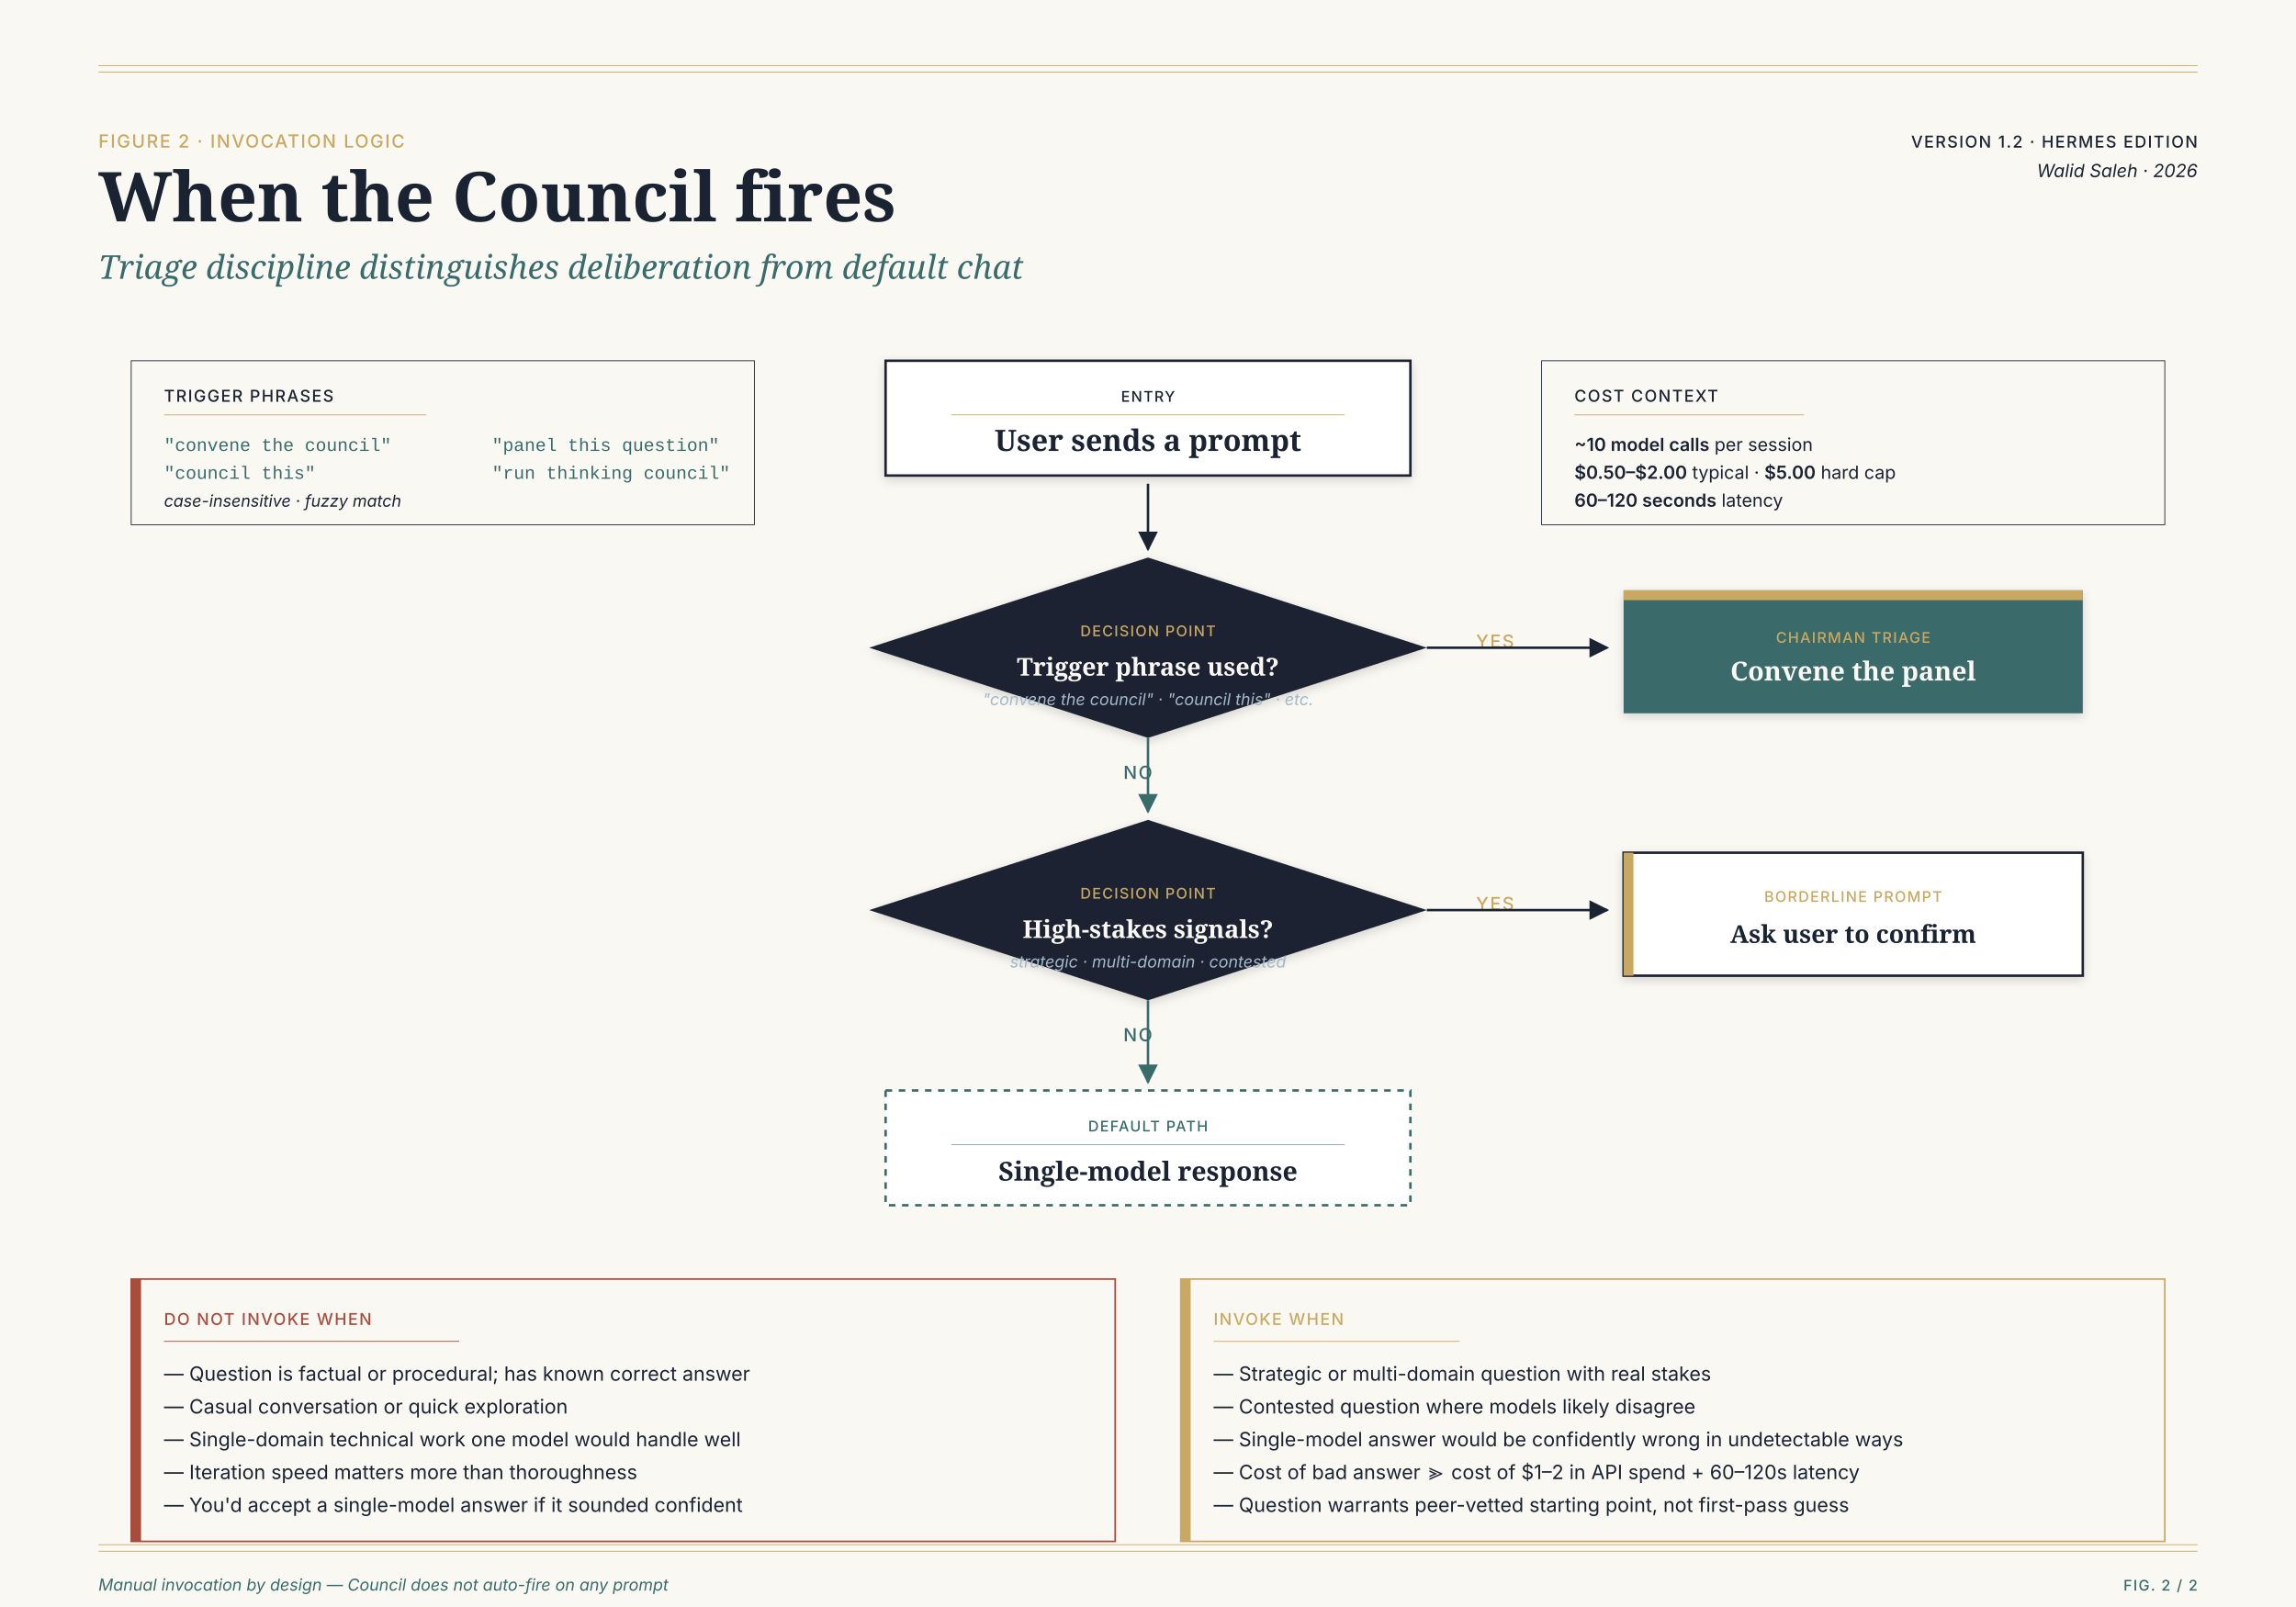
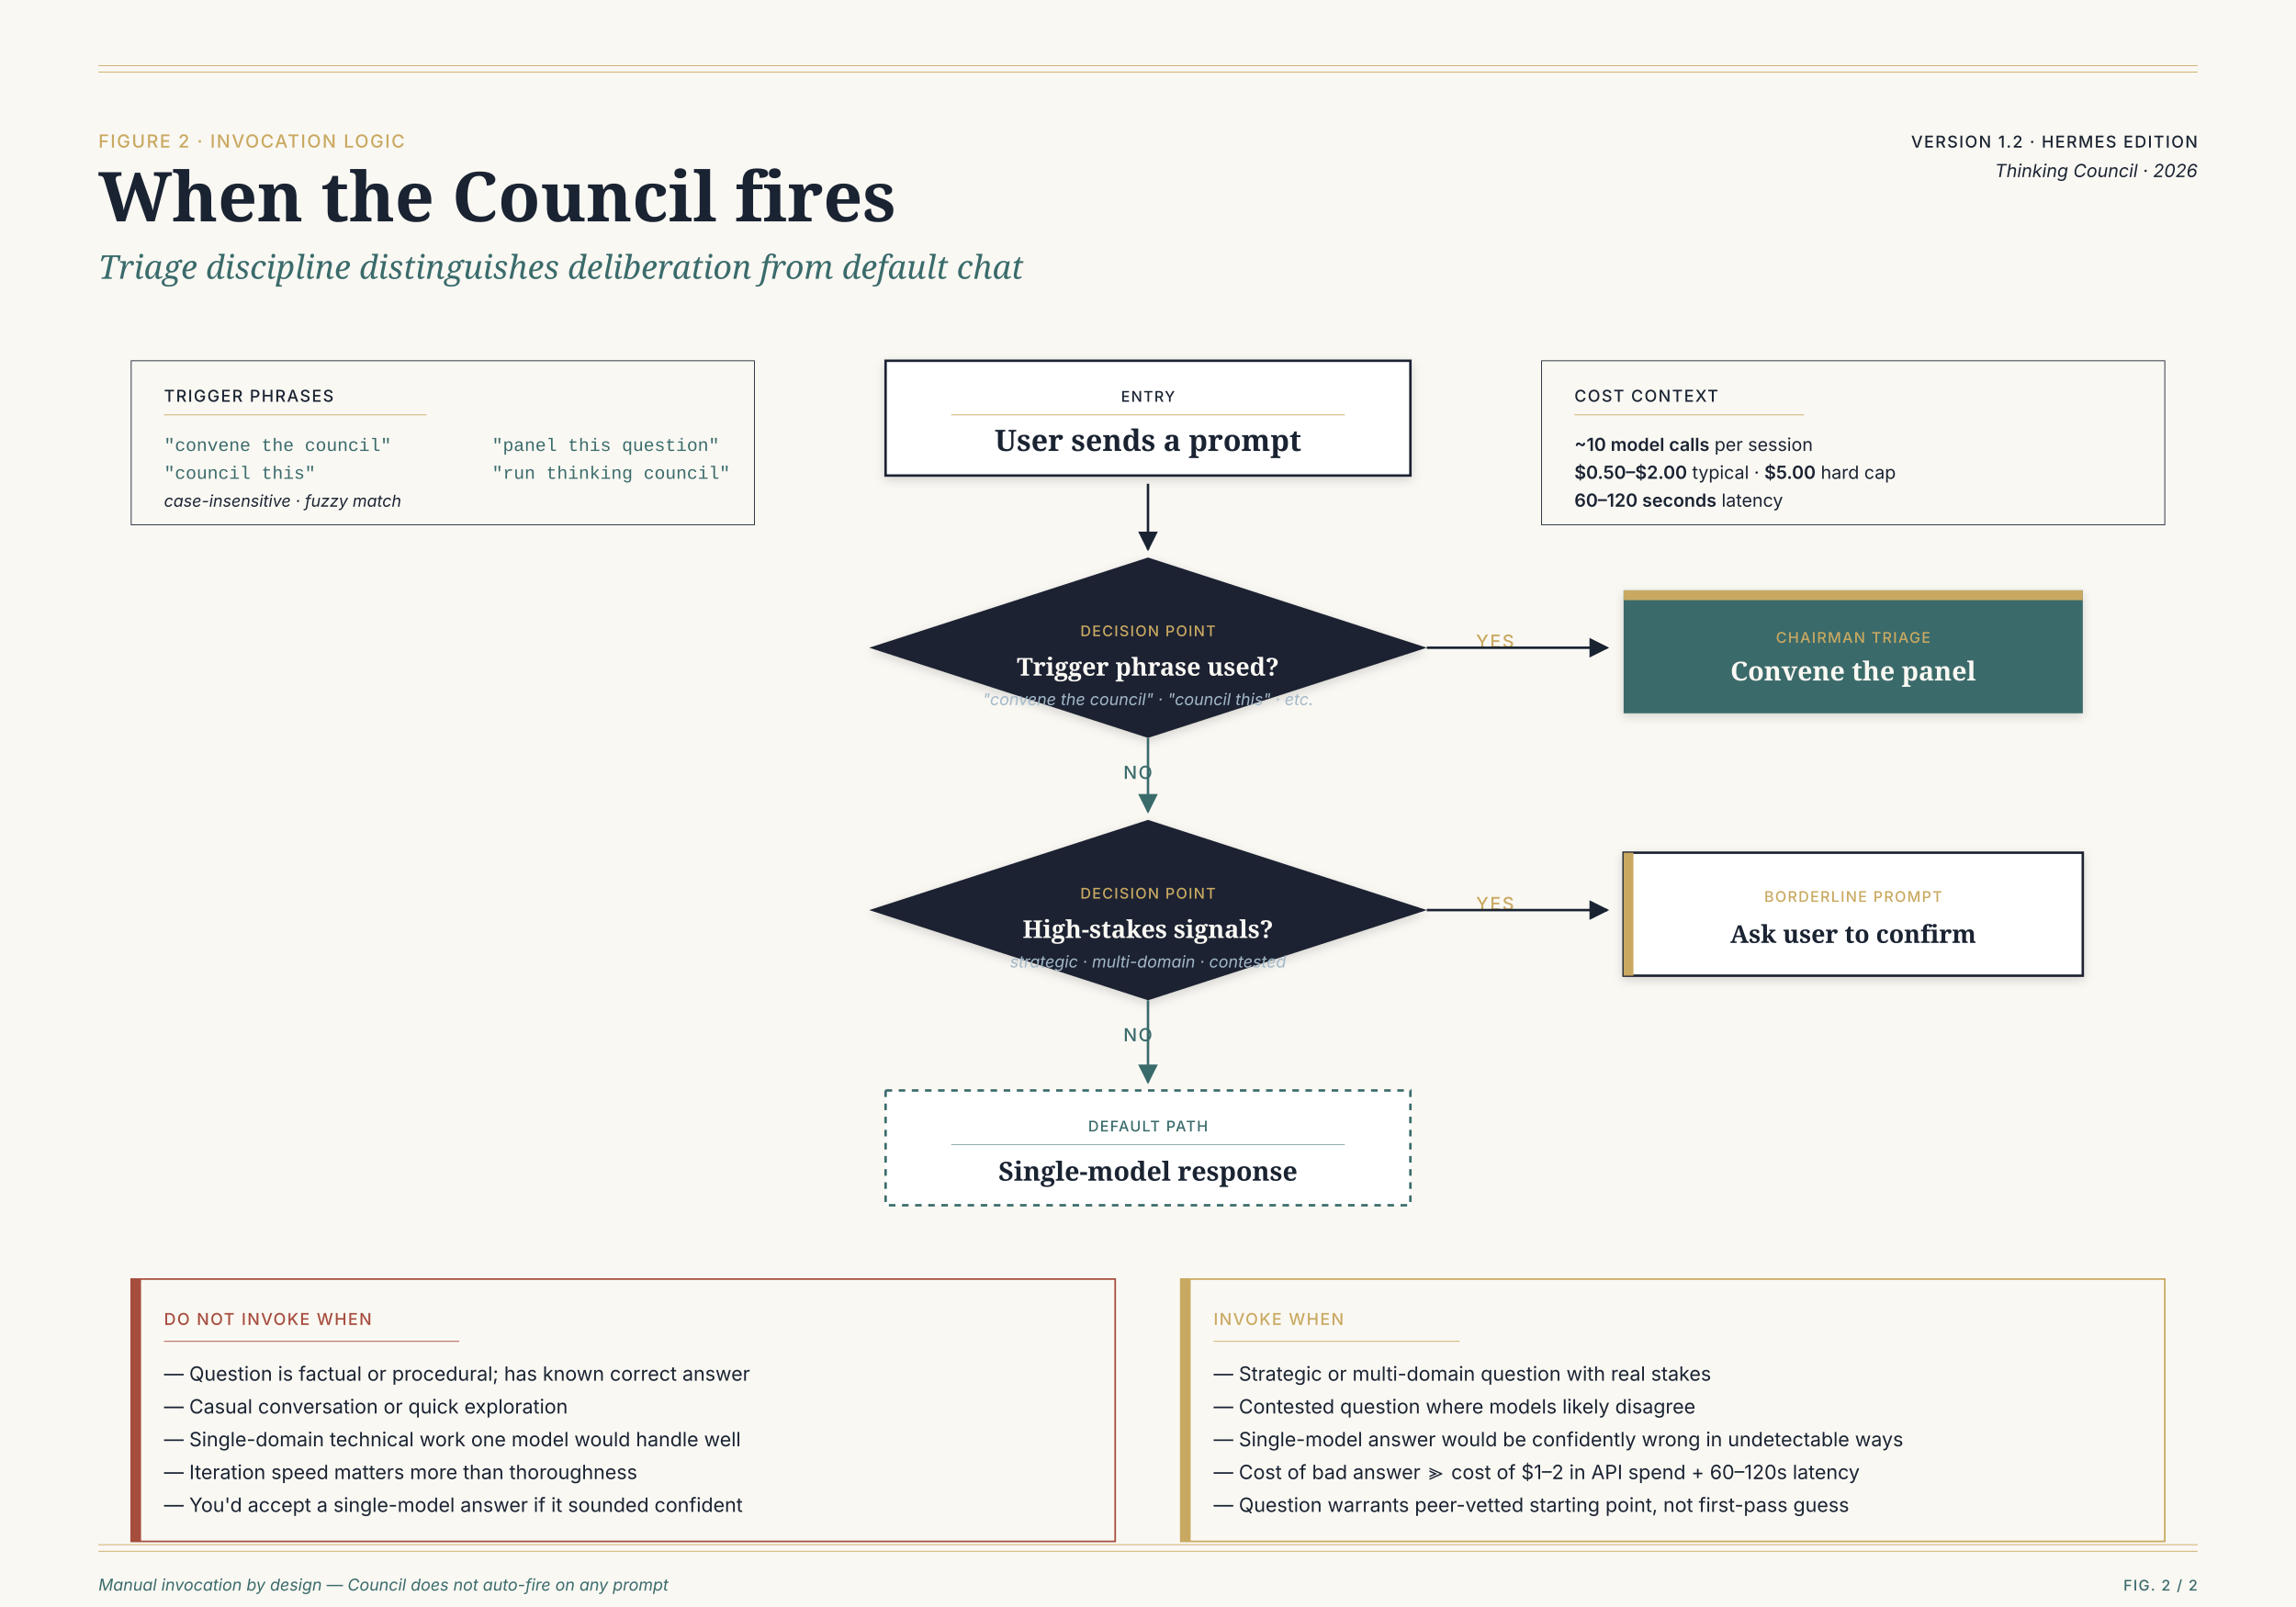
<svg xmlns="http://www.w3.org/2000/svg" viewBox="0 0 1400 980" font-family="'Cormorant Garamond', 'EB Garamond', Georgia, serif">
  <defs>
    <style>
      .title { font-family: 'Cormorant Garamond', 'EB Garamond', Georgia, serif; font-weight: 600; }
      .subtitle { font-family: 'Cormorant Garamond', 'EB Garamond', Georgia, serif; font-style: italic; }
      .body { font-family: 'Inter', 'Helvetica Neue', sans-serif; }
      .mono { font-family: 'JetBrains Mono', 'Courier New', monospace; }
      .label { font-family: 'Inter', 'Helvetica Neue', sans-serif; font-weight: 500; letter-spacing: 0.08em; text-transform: uppercase; }
    </style>
    <filter id="card-shadow-2" x="-20%" y="-20%" width="140%" height="140%">
      <feGaussianBlur in="SourceAlpha" stdDeviation="3" />
      <feOffset dx="0" dy="2" result="offsetblur" />
      <feComponentTransfer>
        <feFuncA type="linear" slope="0.15" />
      </feComponentTransfer>
      <feMerge>
        <feMergeNode />
        <feMergeNode in="SourceGraphic" />
      </feMerge>
    </filter>
    <marker id="arrow-2" viewBox="0 0 10 10" refX="9" refY="5" markerWidth="8" markerHeight="8" orient="auto">
      <path d="M 0 0 L 10 5 L 0 10 z" fill="#1a2332" />
    </marker>
    <marker id="arrow-teal" viewBox="0 0 10 10" refX="9" refY="5" markerWidth="8" markerHeight="8" orient="auto">
      <path d="M 0 0 L 10 5 L 0 10 z" fill="#3a6b6b" />
    </marker>
    <marker id="arrow-coral" viewBox="0 0 10 10" refX="9" refY="5" markerWidth="8" markerHeight="8" orient="auto">
      <path d="M 0 0 L 10 5 L 0 10 z" fill="#a64d3e" />
    </marker>
  </defs>
  <rect width="1400" height="980" fill="#faf8f3" />
  <line x1="60" y1="40" x2="1340" y2="40" stroke="#c9a961" stroke-width="0.5" />
  <line x1="60" y1="44" x2="1340" y2="44" stroke="#c9a961" stroke-width="0.5" />
  <text x="60" y="90" class="label" font-size="11" fill="#c9a961" letter-spacing="0.2em">FIGURE 2 · INVOCATION LOGIC</text>
  <text x="60" y="135" class="title" font-size="42" fill="#1a2332">When the Council fires</text>
  <text x="60" y="170" class="subtitle" font-size="20" fill="#3a6b6b">Triage discipline distinguishes deliberation from default chat</text>
  <text x="1340" y="90" class="label" font-size="10" fill="#1a2332" text-anchor="end" letter-spacing="0.15em">VERSION 1.2 · HERMES EDITION</text>
-   <text x="1340" y="108" class="body" font-size="11" fill="#1a2332" text-anchor="end" font-style="italic">Walid Saleh · 2026</text>
+   <text x="1340" y="108" class="body" font-size="11" fill="#1a2332" text-anchor="end" font-style="italic">Thinking Council · 2026</text>
  <g transform="translate(540, 220)">
    <rect x="0" y="0" width="320" height="70" fill="#ffffff" stroke="#1a2332" stroke-width="1.5" filter="url(#card-shadow-2)" />
    <text x="160" y="25" class="label" font-size="9" fill="#1a2332" text-anchor="middle">ENTRY</text>
    <line x1="40" y1="33" x2="280" y2="33" stroke="#c9a961" stroke-width="0.5" />
    <text x="160" y="55" class="title" font-size="18" fill="#1a2332" text-anchor="middle">User sends a prompt</text>
  </g>
  <line x1="700" y1="295" x2="700" y2="335" stroke="#1a2332" stroke-width="1.5" marker-end="url(#arrow-2)" />
  <g transform="translate(530, 340)">
    <polygon points="170,0 340,55 170,110 0,55" fill="#1a2332" filter="url(#card-shadow-2)" />
    <text x="170" y="48" class="label" font-size="9" fill="#c9a961" text-anchor="middle">DECISION POINT</text>
    <text x="170" y="72" class="title" font-size="15" fill="#faf8f3" text-anchor="middle">Trigger phrase used?</text>
    <text x="170" y="90" class="body" font-size="10" fill="#a3b8c8" text-anchor="middle" font-style="italic">"convene the council" · "council this" · etc.</text>
  </g>
  <text x="900" y="395" class="label" font-size="11" fill="#c9a961" letter-spacing="0.15em">YES</text>
  <line x1="870" y1="395" x2="980" y2="395" stroke="#1a2332" stroke-width="1.5" marker-end="url(#arrow-2)" />
  <text x="685" y="475" class="label" font-size="11" fill="#3a6b6b" letter-spacing="0.15em">NO</text>
  <line x1="700" y1="450" x2="700" y2="495" stroke="#3a6b6b" stroke-width="1.5" marker-end="url(#arrow-teal)" />
  <g transform="translate(990, 360)">
    <rect x="0" y="0" width="280" height="75" fill="#3a6b6b" filter="url(#card-shadow-2)" />
    <rect x="0" y="0" width="280" height="6" fill="#c9a961" />
    <text x="140" y="32" class="label" font-size="9" fill="#c9a961" text-anchor="middle">CHAIRMAN TRIAGE</text>
    <text x="140" y="55" class="title" font-size="16" fill="#faf8f3" text-anchor="middle">Convene the panel</text>
  </g>
  <g transform="translate(530, 500)">
    <polygon points="170,0 340,55 170,110 0,55" fill="#1a2332" filter="url(#card-shadow-2)" />
    <text x="170" y="48" class="label" font-size="9" fill="#c9a961" text-anchor="middle">DECISION POINT</text>
    <text x="170" y="72" class="title" font-size="15" fill="#faf8f3" text-anchor="middle">High-stakes signals?</text>
    <text x="170" y="90" class="body" font-size="10" fill="#a3b8c8" text-anchor="middle" font-style="italic">strategic · multi-domain · contested</text>
  </g>
  <text x="900" y="555" class="label" font-size="11" fill="#c9a961" letter-spacing="0.15em">YES</text>
  <line x1="870" y1="555" x2="980" y2="555" stroke="#1a2332" stroke-width="1.5" marker-end="url(#arrow-2)" />
  <g transform="translate(990, 520)">
    <rect x="0" y="0" width="280" height="75" fill="#ffffff" stroke="#1a2332" stroke-width="1.5" filter="url(#card-shadow-2)" />
    <rect x="0" y="0" width="6" height="75" fill="#c9a961" />
    <text x="140" y="30" class="label" font-size="9" fill="#c9a961" text-anchor="middle">BORDERLINE PROMPT</text>
    <text x="140" y="55" class="title" font-size="15" fill="#1a2332" text-anchor="middle">Ask user to confirm</text>
  </g>
  <text x="685" y="635" class="label" font-size="11" fill="#3a6b6b" letter-spacing="0.15em">NO</text>
  <line x1="700" y1="610" x2="700" y2="660" stroke="#3a6b6b" stroke-width="1.5" marker-end="url(#arrow-teal)" />
  <g transform="translate(540, 665)">
    <rect x="0" y="0" width="320" height="70" fill="#ffffff" stroke="#3a6b6b" stroke-width="1.5" stroke-dasharray="4,4" />
    <text x="160" y="25" class="label" font-size="9" fill="#3a6b6b" text-anchor="middle">DEFAULT PATH</text>
    <line x1="40" y1="33" x2="280" y2="33" stroke="#3a6b6b" stroke-width="0.3" />
    <text x="160" y="55" class="title" font-size="16" fill="#1a2332" text-anchor="middle">Single-model response</text>
  </g>
  <g transform="translate(80, 780)">
    <rect x="0" y="0" width="600" height="160" fill="#faf8f3" stroke="#a64d3e" stroke-width="1" />
    <rect x="0" y="0" width="6" height="160" fill="#a64d3e" />
    <text x="20" y="28" class="label" font-size="10" fill="#a64d3e" letter-spacing="0.15em">DO NOT INVOKE WHEN</text>
    <line x1="20" y1="38" x2="200" y2="38" stroke="#a64d3e" stroke-width="0.5" />
    <text x="20" y="62" class="body" font-size="12" fill="#1a2332">— Question is factual or procedural; has known correct answer</text>
    <text x="20" y="82" class="body" font-size="12" fill="#1a2332">— Casual conversation or quick exploration</text>
    <text x="20" y="102" class="body" font-size="12" fill="#1a2332">— Single-domain technical work one model would handle well</text>
    <text x="20" y="122" class="body" font-size="12" fill="#1a2332">— Iteration speed matters more than thoroughness</text>
    <text x="20" y="142" class="body" font-size="12" fill="#1a2332">— You'd accept a single-model answer if it sounded confident</text>
  </g>
  <g transform="translate(720, 780)">
    <rect x="0" y="0" width="600" height="160" fill="#faf8f3" stroke="#c9a961" stroke-width="1" />
    <rect x="0" y="0" width="6" height="160" fill="#c9a961" />
    <text x="20" y="28" class="label" font-size="10" fill="#c9a961" letter-spacing="0.15em">INVOKE WHEN</text>
    <line x1="20" y1="38" x2="170" y2="38" stroke="#c9a961" stroke-width="0.5" />
    <text x="20" y="62" class="body" font-size="12" fill="#1a2332">— Strategic or multi-domain question with real stakes</text>
    <text x="20" y="82" class="body" font-size="12" fill="#1a2332">— Contested question where models likely disagree</text>
    <text x="20" y="102" class="body" font-size="12" fill="#1a2332">— Single-model answer would be confidently wrong in undetectable ways</text>
    <text x="20" y="122" class="body" font-size="12" fill="#1a2332">— Cost of bad answer ≫ cost of $1–2 in API spend + 60–120s latency</text>
    <text x="20" y="142" class="body" font-size="12" fill="#1a2332">— Question warrants peer-vetted starting point, not first-pass guess</text>
  </g>
  <g transform="translate(80, 220)">
    <rect x="0" y="0" width="380" height="100" fill="#faf8f3" stroke="#1a2332" stroke-width="0.5" />
    <text x="20" y="25" class="label" font-size="10" fill="#1a2332" letter-spacing="0.15em">TRIGGER PHRASES</text>
    <line x1="20" y1="33" x2="180" y2="33" stroke="#c9a961" stroke-width="0.5" />
    <text x="20" y="55" class="mono" font-size="11" fill="#3a6b6b">"convene the council"</text>
    <text x="20" y="72" class="mono" font-size="11" fill="#3a6b6b">"council this"</text>
    <text x="220" y="55" class="mono" font-size="11" fill="#3a6b6b">"panel this question"</text>
    <text x="220" y="72" class="mono" font-size="11" fill="#3a6b6b">"run thinking council"</text>
    <text x="20" y="89" class="body" font-size="10" fill="#1a2332" font-style="italic">case-insensitive · fuzzy match</text>
  </g>
  <g transform="translate(940, 220)">
    <rect x="0" y="0" width="380" height="100" fill="#faf8f3" stroke="#1a2332" stroke-width="0.5" />
    <text x="20" y="25" class="label" font-size="10" fill="#1a2332" letter-spacing="0.15em">COST CONTEXT</text>
    <line x1="20" y1="33" x2="160" y2="33" stroke="#c9a961" stroke-width="0.5" />
    <text x="20" y="55" class="body" font-size="11" fill="#1a2332">
      <tspan font-weight="600">~10 model calls</tspan> per session</text>
    <text x="20" y="72" class="body" font-size="11" fill="#1a2332">
      <tspan font-weight="600">$0.50–$2.00</tspan> typical · <tspan font-weight="600">$5.00</tspan> hard cap</text>
    <text x="20" y="89" class="body" font-size="11" fill="#1a2332">
      <tspan font-weight="600">60–120 seconds</tspan> latency</text>
  </g>
  <line x1="60" y1="942" x2="1340" y2="942" stroke="#c9a961" stroke-width="0.5" />
  <line x1="60" y1="946" x2="1340" y2="946" stroke="#c9a961" stroke-width="0.5" />
  <text x="60" y="970" class="body" font-size="10" fill="#3a6b6b" font-style="italic">Manual invocation by design — Council does not auto-fire on any prompt</text>
  <text x="1340" y="970" class="label" font-size="9" fill="#3a6b6b" text-anchor="end" letter-spacing="0.15em">FIG. 2 / 2</text>
</svg>
